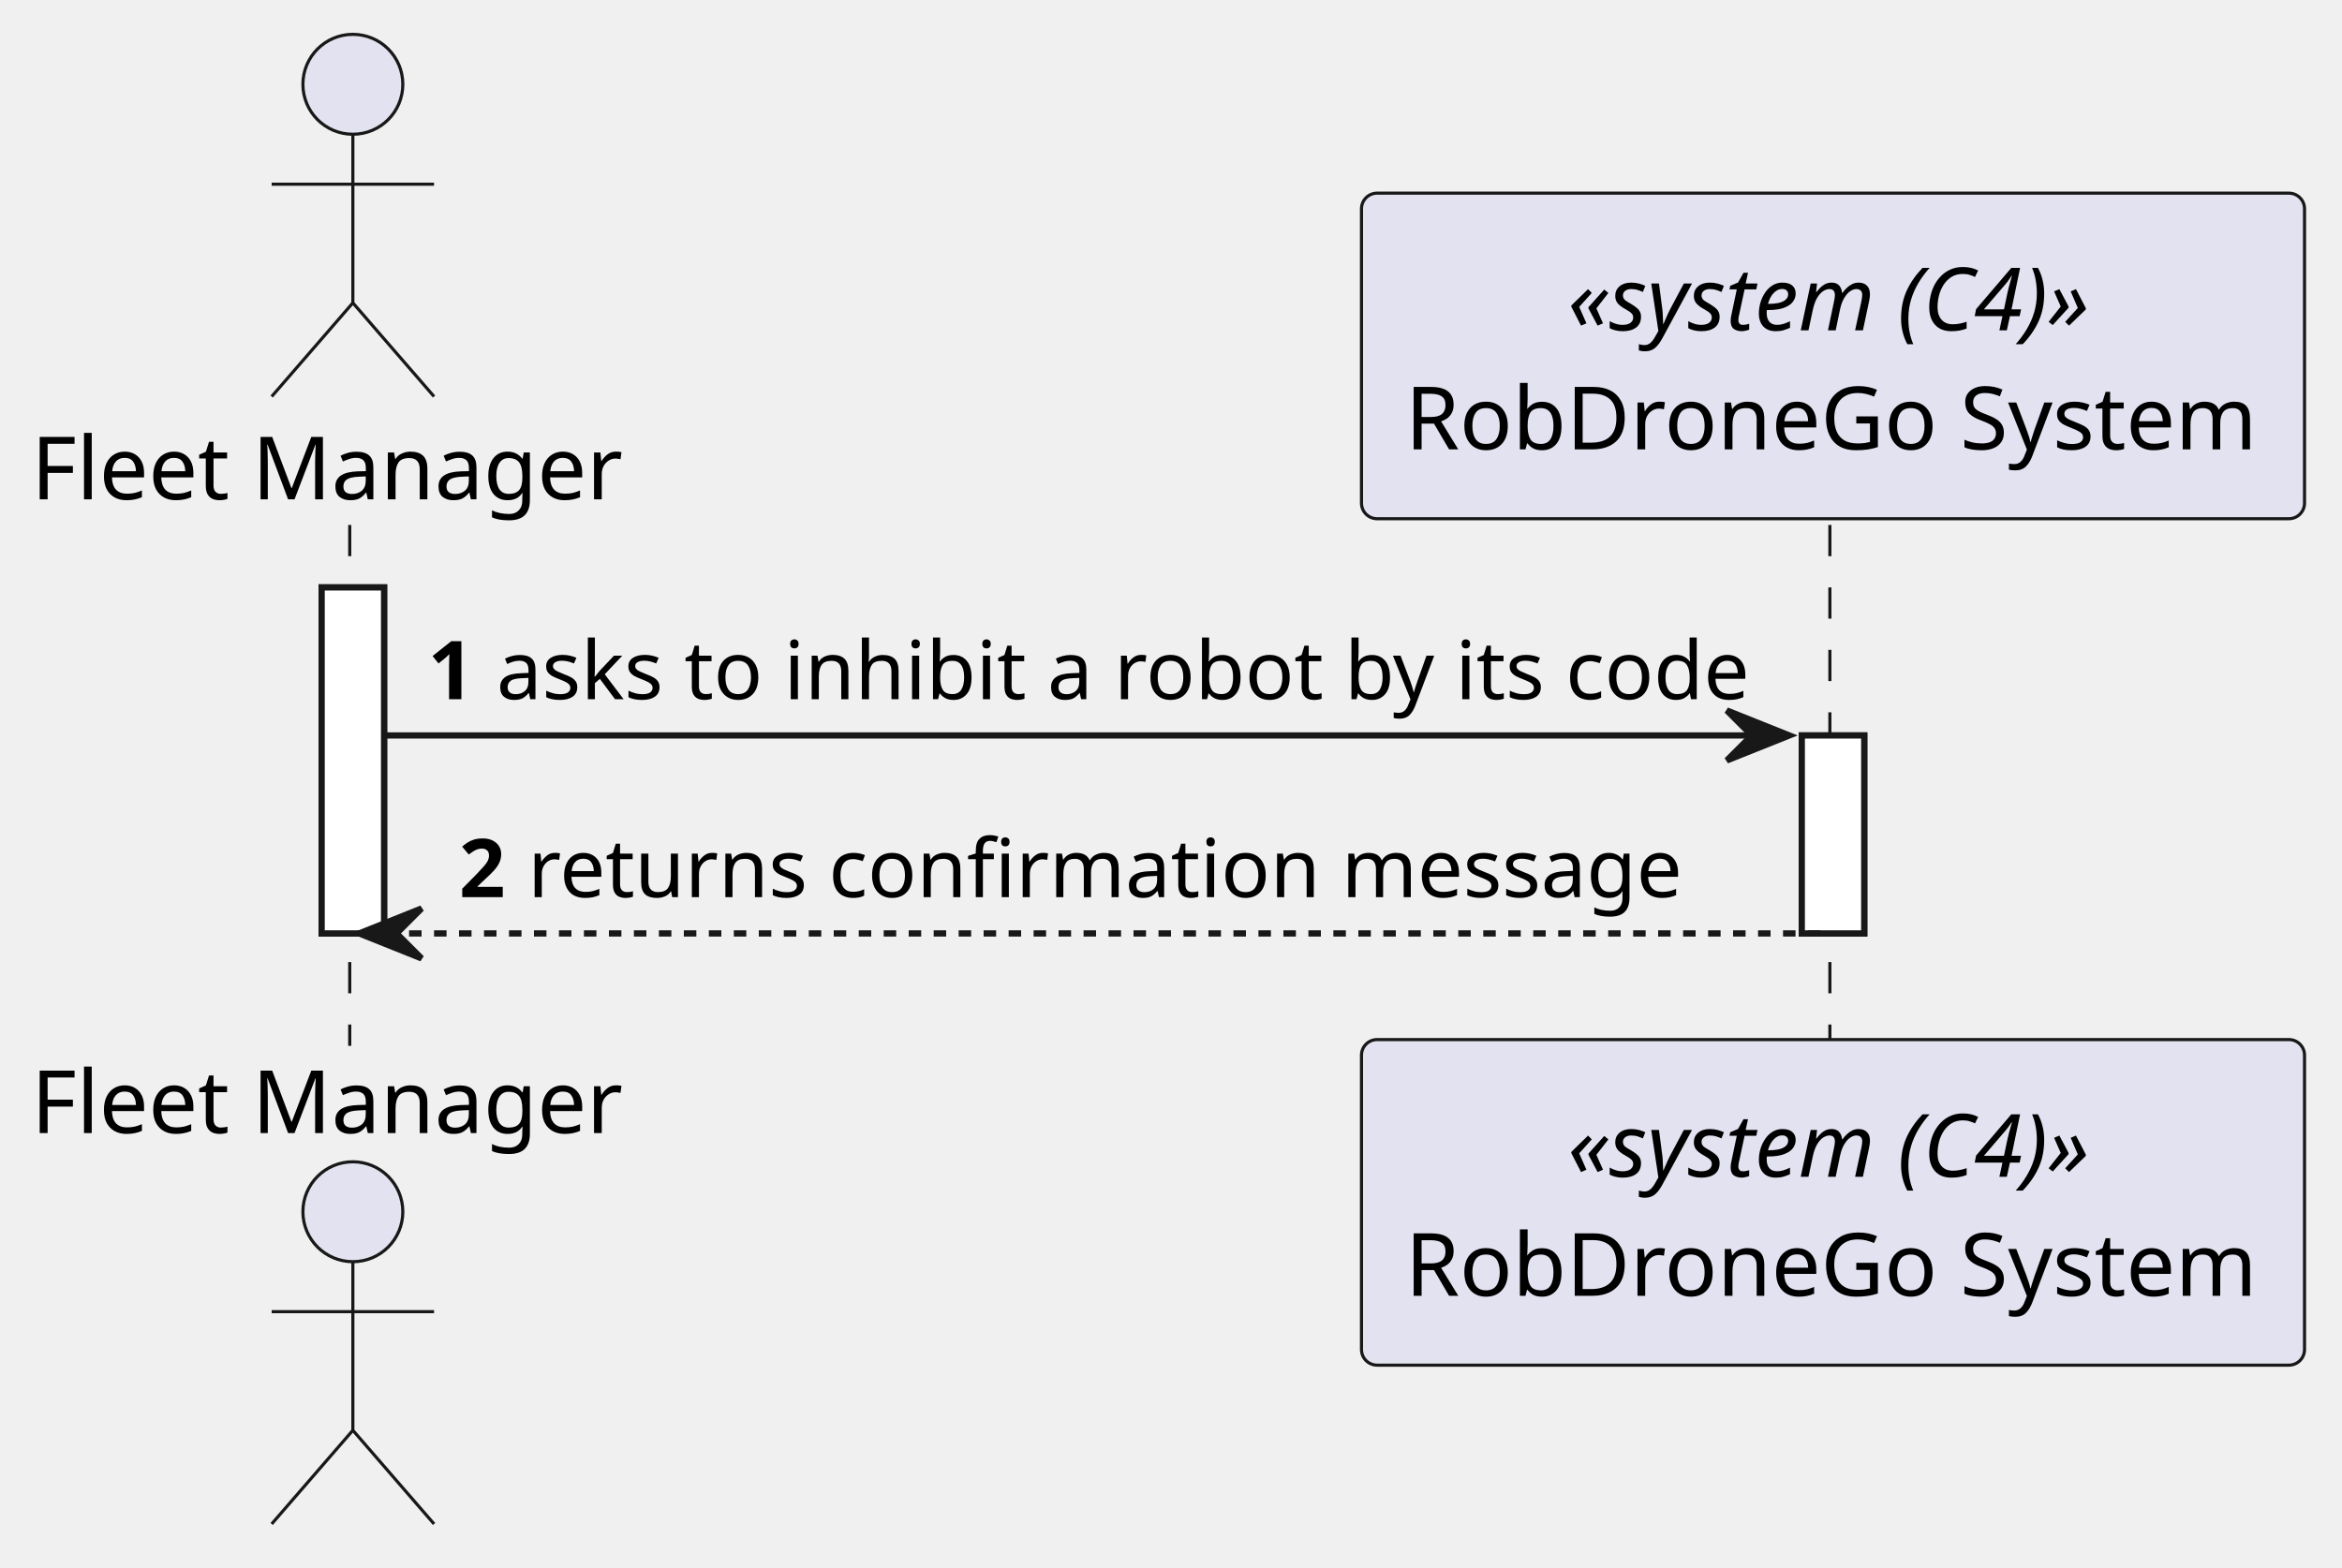
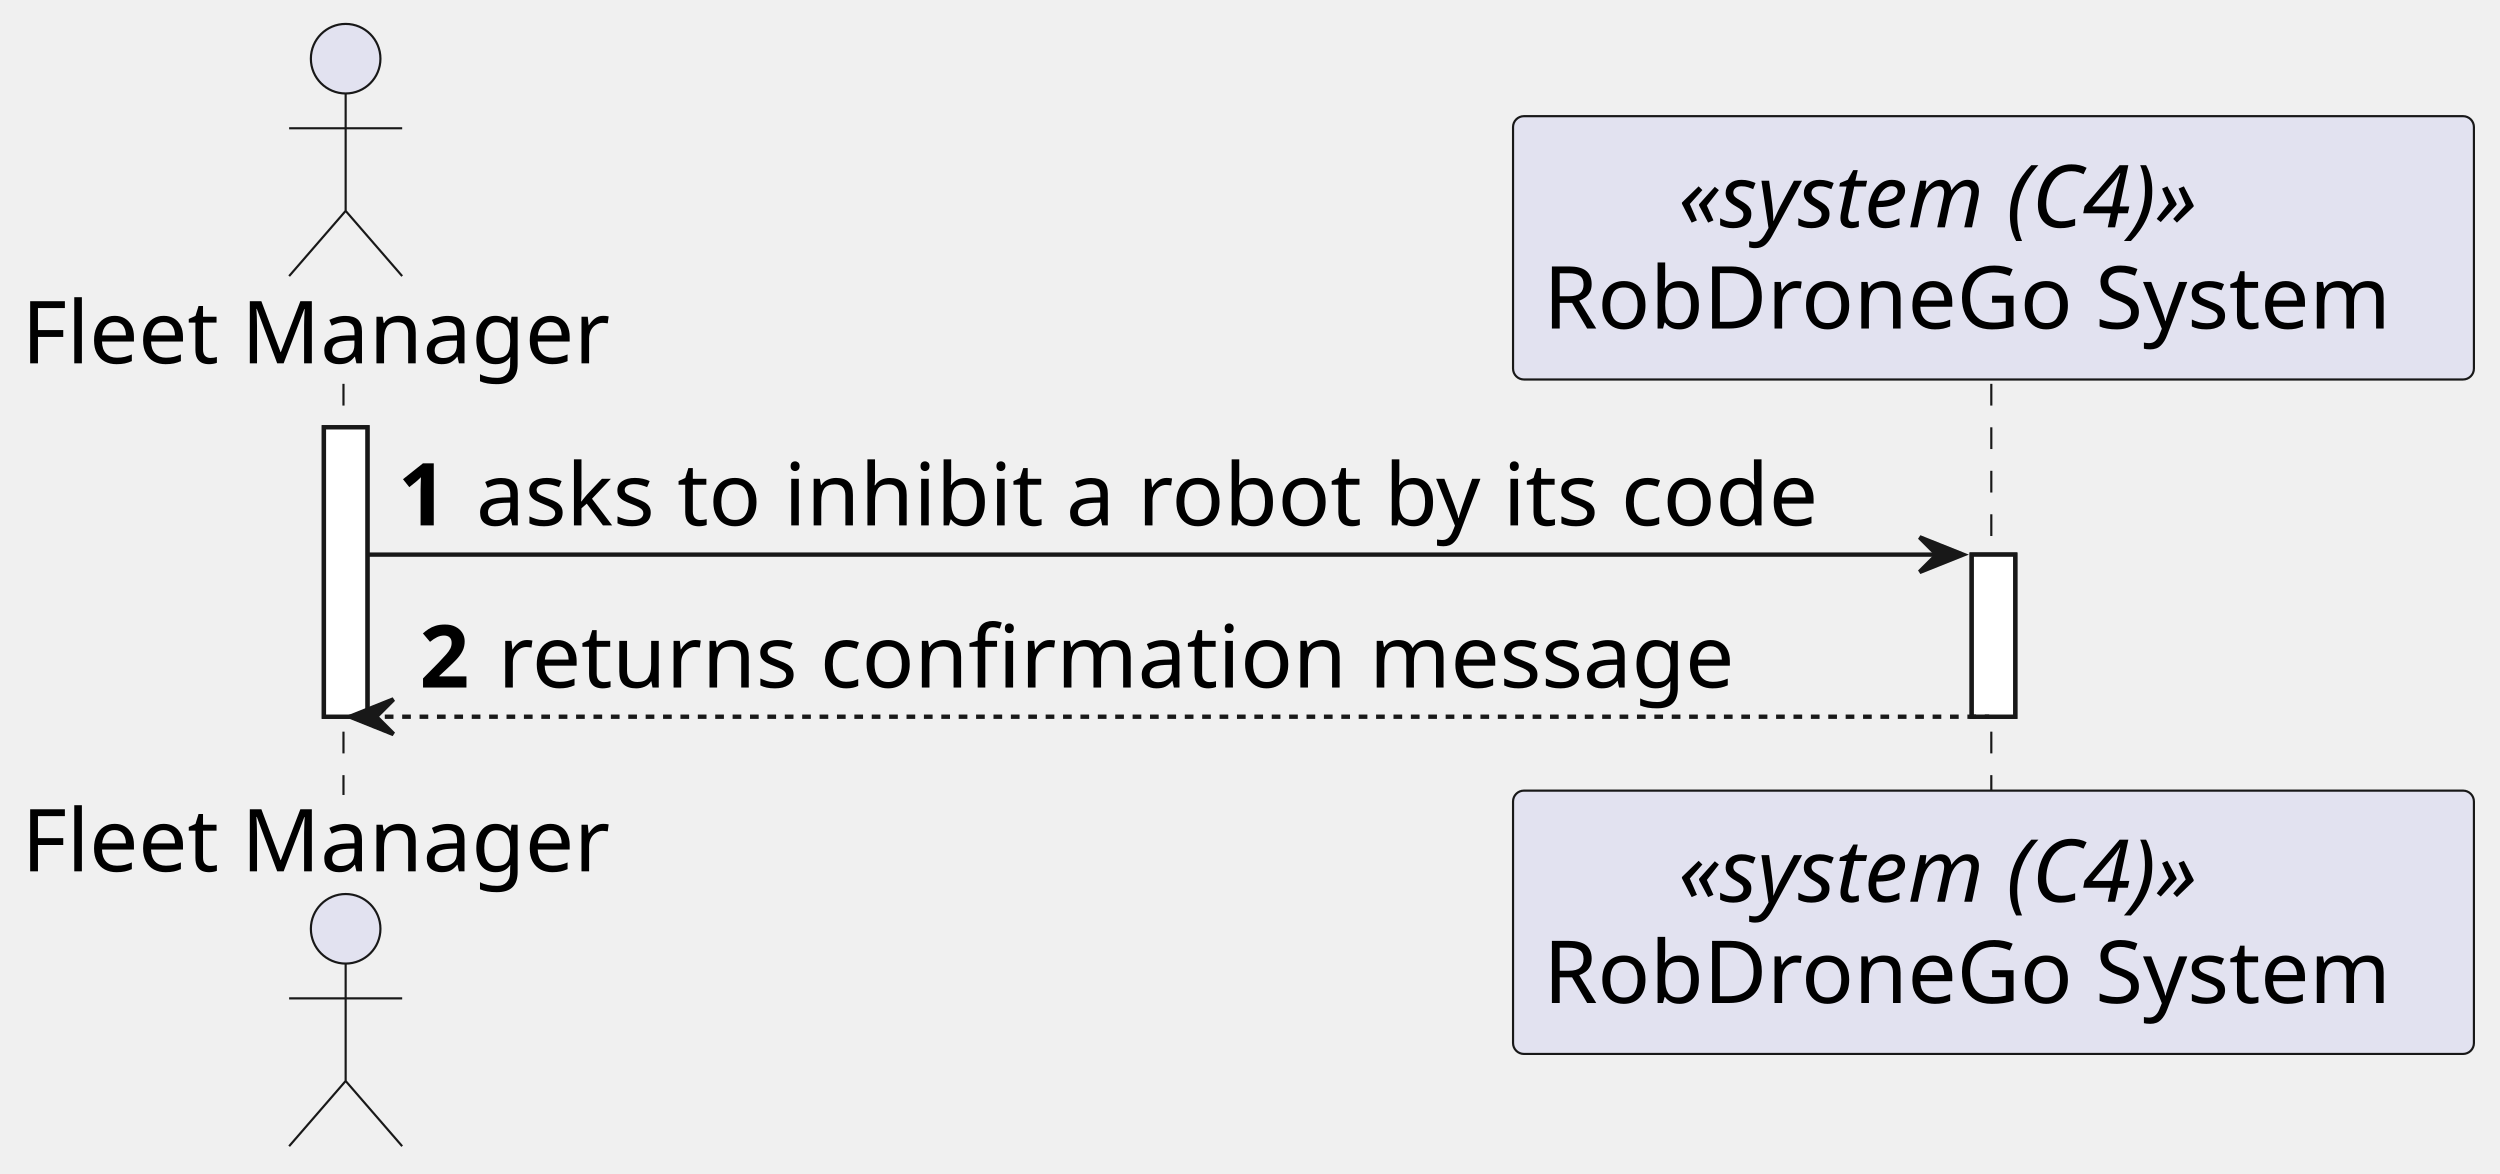
- <svg xmlns="http://www.w3.org/2000/svg" contentStyleType="text/css" height="251px" preserveAspectRatio="none" style="width:375px;height:251px;background:#FFFFFF;" version="1.1" viewBox="0 0 375 251" width="375px" zoomAndPan="magnify">
+ <svg xmlns="http://www.w3.org/2000/svg" contentStyleType="text/css" height="270px" preserveAspectRatio="none" style="width:575px;height:270px;background:#FFFFFF;" version="1.1" viewBox="0 0 575 270" width="575px" zoomAndPan="magnify">
  <defs />
  <g>
-     <rect fill="#FFFFFF" height="55.412" style="stroke:#181818;stroke-width:1.0;" width="10" x="51.5" y="94.068" />
-     <rect fill="#FFFFFF" height="31.706" style="stroke:#181818;stroke-width:1.0;" width="10" x="288.5" y="117.774" />
-     <line style="stroke:#181818;stroke-width:0.5;stroke-dasharray:5.0,5.0;" x1="56" x2="56" y1="84.068" y2="167.48" />
-     <line style="stroke:#181818;stroke-width:0.5;stroke-dasharray:5.0,5.0;" x1="293" x2="293" y1="84.068" y2="167.48" />
-     <text fill="#000000" font-family="sans-serif" font-size="14" lengthAdjust="spacing" textLength="97" x="5" y="79.966">Fleet Manager</text>
-     <ellipse cx="56.5" cy="13.5" fill="#E2E2F0" rx="8" ry="8" style="stroke:#181818;stroke-width:0.5;" />
-     <path d="M56.5,21.5 L56.5,48.5 M43.5,29.5 L69.5,29.5 M56.5,48.5 L43.5,63.5 M56.5,48.5 L69.5,63.5 " fill="none" style="stroke:#181818;stroke-width:0.5;" />
-     <text fill="#000000" font-family="sans-serif" font-size="14" lengthAdjust="spacing" textLength="97" x="5" y="181.446">Fleet Manager</text>
-     <ellipse cx="56.5" cy="194.048" fill="#E2E2F0" rx="8" ry="8" style="stroke:#181818;stroke-width:0.5;" />
-     <path d="M56.5,202.048 L56.5,229.048 M43.5,210.048 L69.5,210.048 M56.5,229.048 L43.5,244.048 M56.5,229.048 L69.5,244.048 " fill="none" style="stroke:#181818;stroke-width:0.5;" />
-     <rect fill="#E2E2F0" height="52.136" rx="2.5" ry="2.5" style="stroke:#181818;stroke-width:0.5;" width="151" x="218" y="30.932" />
-     <text fill="#000000" font-family="sans-serif" font-size="14" font-style="italic" lengthAdjust="spacing" textLength="85" x="251" y="52.898">«system (C4)»</text>
-     <text fill="#000000" font-family="sans-serif" font-size="14" lengthAdjust="spacing" textLength="137" x="225" y="71.966">RobDroneGo System</text>
-     <rect fill="#E2E2F0" height="52.136" rx="2.5" ry="2.5" style="stroke:#181818;stroke-width:0.5;" width="151" x="218" y="166.48" />
-     <text fill="#000000" font-family="sans-serif" font-size="14" font-style="italic" lengthAdjust="spacing" textLength="85" x="251" y="188.446">«system (C4)»</text>
-     <text fill="#000000" font-family="sans-serif" font-size="14" lengthAdjust="spacing" textLength="137" x="225" y="207.514">RobDroneGo System</text>
-     <rect fill="#FFFFFF" height="55.412" style="stroke:#181818;stroke-width:1.0;" width="10" x="51.5" y="94.068" />
-     <rect fill="#FFFFFF" height="31.706" style="stroke:#181818;stroke-width:1.0;" width="10" x="288.5" y="117.774" />
-     <polygon fill="#181818" points="276.5,113.774,286.5,117.774,276.5,121.774,280.5,117.774" style="stroke:#181818;stroke-width:1.0;" />
-     <line style="stroke:#181818;stroke-width:1.0;" x1="61.5" x2="282.5" y1="117.774" y2="117.774" />
-     <text fill="#000000" font-family="sans-serif" font-size="13" font-weight="bold" lengthAdjust="spacing" textLength="7" x="68.5" y="111.965">1</text>
-     <text fill="#000000" font-family="sans-serif" font-size="13" lengthAdjust="spacing" textLength="197" x="79.5" y="111.965">asks to inhibit a robot by its code</text>
-     <polygon fill="#181818" points="67.5,145.48,57.5,149.48,67.5,153.48,63.5,149.48" style="stroke:#181818;stroke-width:1.0;" />
-     <line style="stroke:#181818;stroke-width:1.0;stroke-dasharray:2.0,2.0;" x1="61.5" x2="292.5" y1="149.48" y2="149.48" />
-     <text fill="#000000" font-family="sans-serif" font-size="13" font-weight="bold" lengthAdjust="spacing" textLength="7" x="73.5" y="143.671">2</text>
-     <text fill="#000000" font-family="sans-serif" font-size="13" lengthAdjust="spacing" textLength="180" x="84.5" y="143.671">returns confirmation message</text>
+     <rect fill="#FFFFFF" height="66.562" style="stroke:#181818;stroke-width:1.0;" width="10" x="74.5" y="98.281" />
+     <rect fill="#FFFFFF" height="37.281" style="stroke:#181818;stroke-width:1.0;" width="10" x="453.5" y="127.562" />
+     <line style="stroke:#181818;stroke-width:0.5;stroke-dasharray:5.0,5.0;" x1="79" x2="79" y1="88.281" y2="182.844" />
+     <line style="stroke:#181818;stroke-width:0.5;stroke-dasharray:5.0,5.0;" x1="458" x2="458" y1="88.281" y2="182.844" />
+     <text fill="#000000" font-family="sans-serif" font-size="20" lengthAdjust="spacing" textLength="143" x="5" y="83.564">Fleet Manager</text>
+     <ellipse cx="79.5" cy="13.5" fill="#E2E2F0" rx="8" ry="8" style="stroke:#181818;stroke-width:0.5;" />
+     <path d="M79.5,21.5 L79.5,48.5 M66.5,29.5 L92.5,29.5 M79.5,48.5 L66.5,63.5 M79.5,48.5 L92.5,63.5 " fill="none" style="stroke:#181818;stroke-width:0.5;" />
+     <text fill="#000000" font-family="sans-serif" font-size="20" lengthAdjust="spacing" textLength="143" x="5" y="200.408">Fleet Manager</text>
+     <ellipse cx="79.5" cy="213.625" fill="#E2E2F0" rx="8" ry="8" style="stroke:#181818;stroke-width:0.5;" />
+     <path d="M79.5,221.625 L79.5,248.625 M66.5,229.625 L92.5,229.625 M79.5,248.625 L66.5,263.625 M79.5,248.625 L92.5,263.625 " fill="none" style="stroke:#181818;stroke-width:0.5;" />
+     <rect fill="#E2E2F0" height="60.562" rx="2.5" ry="2.5" style="stroke:#181818;stroke-width:0.5;" width="221" x="348" y="26.719" />
+     <text fill="#000000" font-family="sans-serif" font-size="20" font-style="italic" lengthAdjust="spacing" textLength="145" x="386" y="52.283">«system (C4)»</text>
+     <text fill="#000000" font-family="sans-serif" font-size="20" lengthAdjust="spacing" textLength="207" x="355" y="75.564">RobDroneGo System</text>
+     <rect fill="#E2E2F0" height="60.562" rx="2.5" ry="2.5" style="stroke:#181818;stroke-width:0.5;" width="221" x="348" y="181.844" />
+     <text fill="#000000" font-family="sans-serif" font-size="20" font-style="italic" lengthAdjust="spacing" textLength="145" x="386" y="207.408">«system (C4)»</text>
+     <text fill="#000000" font-family="sans-serif" font-size="20" lengthAdjust="spacing" textLength="207" x="355" y="230.69">RobDroneGo System</text>
+     <rect fill="#FFFFFF" height="66.562" style="stroke:#181818;stroke-width:1.0;" width="10" x="74.5" y="98.281" />
+     <rect fill="#FFFFFF" height="37.281" style="stroke:#181818;stroke-width:1.0;" width="10" x="453.5" y="127.562" />
+     <polygon fill="#181818" points="441.5,123.562,451.5,127.562,441.5,131.562,445.5,127.562" style="stroke:#181818;stroke-width:1.0;" />
+     <line style="stroke:#181818;stroke-width:1.0;" x1="84.5" x2="447.5" y1="127.562" y2="127.562" />
+     <text fill="#000000" font-family="sans-serif" font-size="20" font-weight="bold" lengthAdjust="spacing" textLength="14" x="91.5" y="120.846">1</text>
+     <text fill="#000000" font-family="sans-serif" font-size="20" lengthAdjust="spacing" textLength="332" x="109.5" y="120.846">asks to inhibit a robot by its code</text>
+     <polygon fill="#181818" points="90.5,160.844,80.5,164.844,90.5,168.844,86.5,164.844" style="stroke:#181818;stroke-width:1.0;" />
+     <line style="stroke:#181818;stroke-width:1.0;stroke-dasharray:2.0,2.0;" x1="84.5" x2="457.5" y1="164.844" y2="164.844" />
+     <text fill="#000000" font-family="sans-serif" font-size="20" font-weight="bold" lengthAdjust="spacing" textLength="14" x="96.5" y="158.127">2</text>
+     <text fill="#000000" font-family="sans-serif" font-size="20" lengthAdjust="spacing" textLength="301" x="114.5" y="158.127">returns confirmation message</text>
  </g>
</svg>
